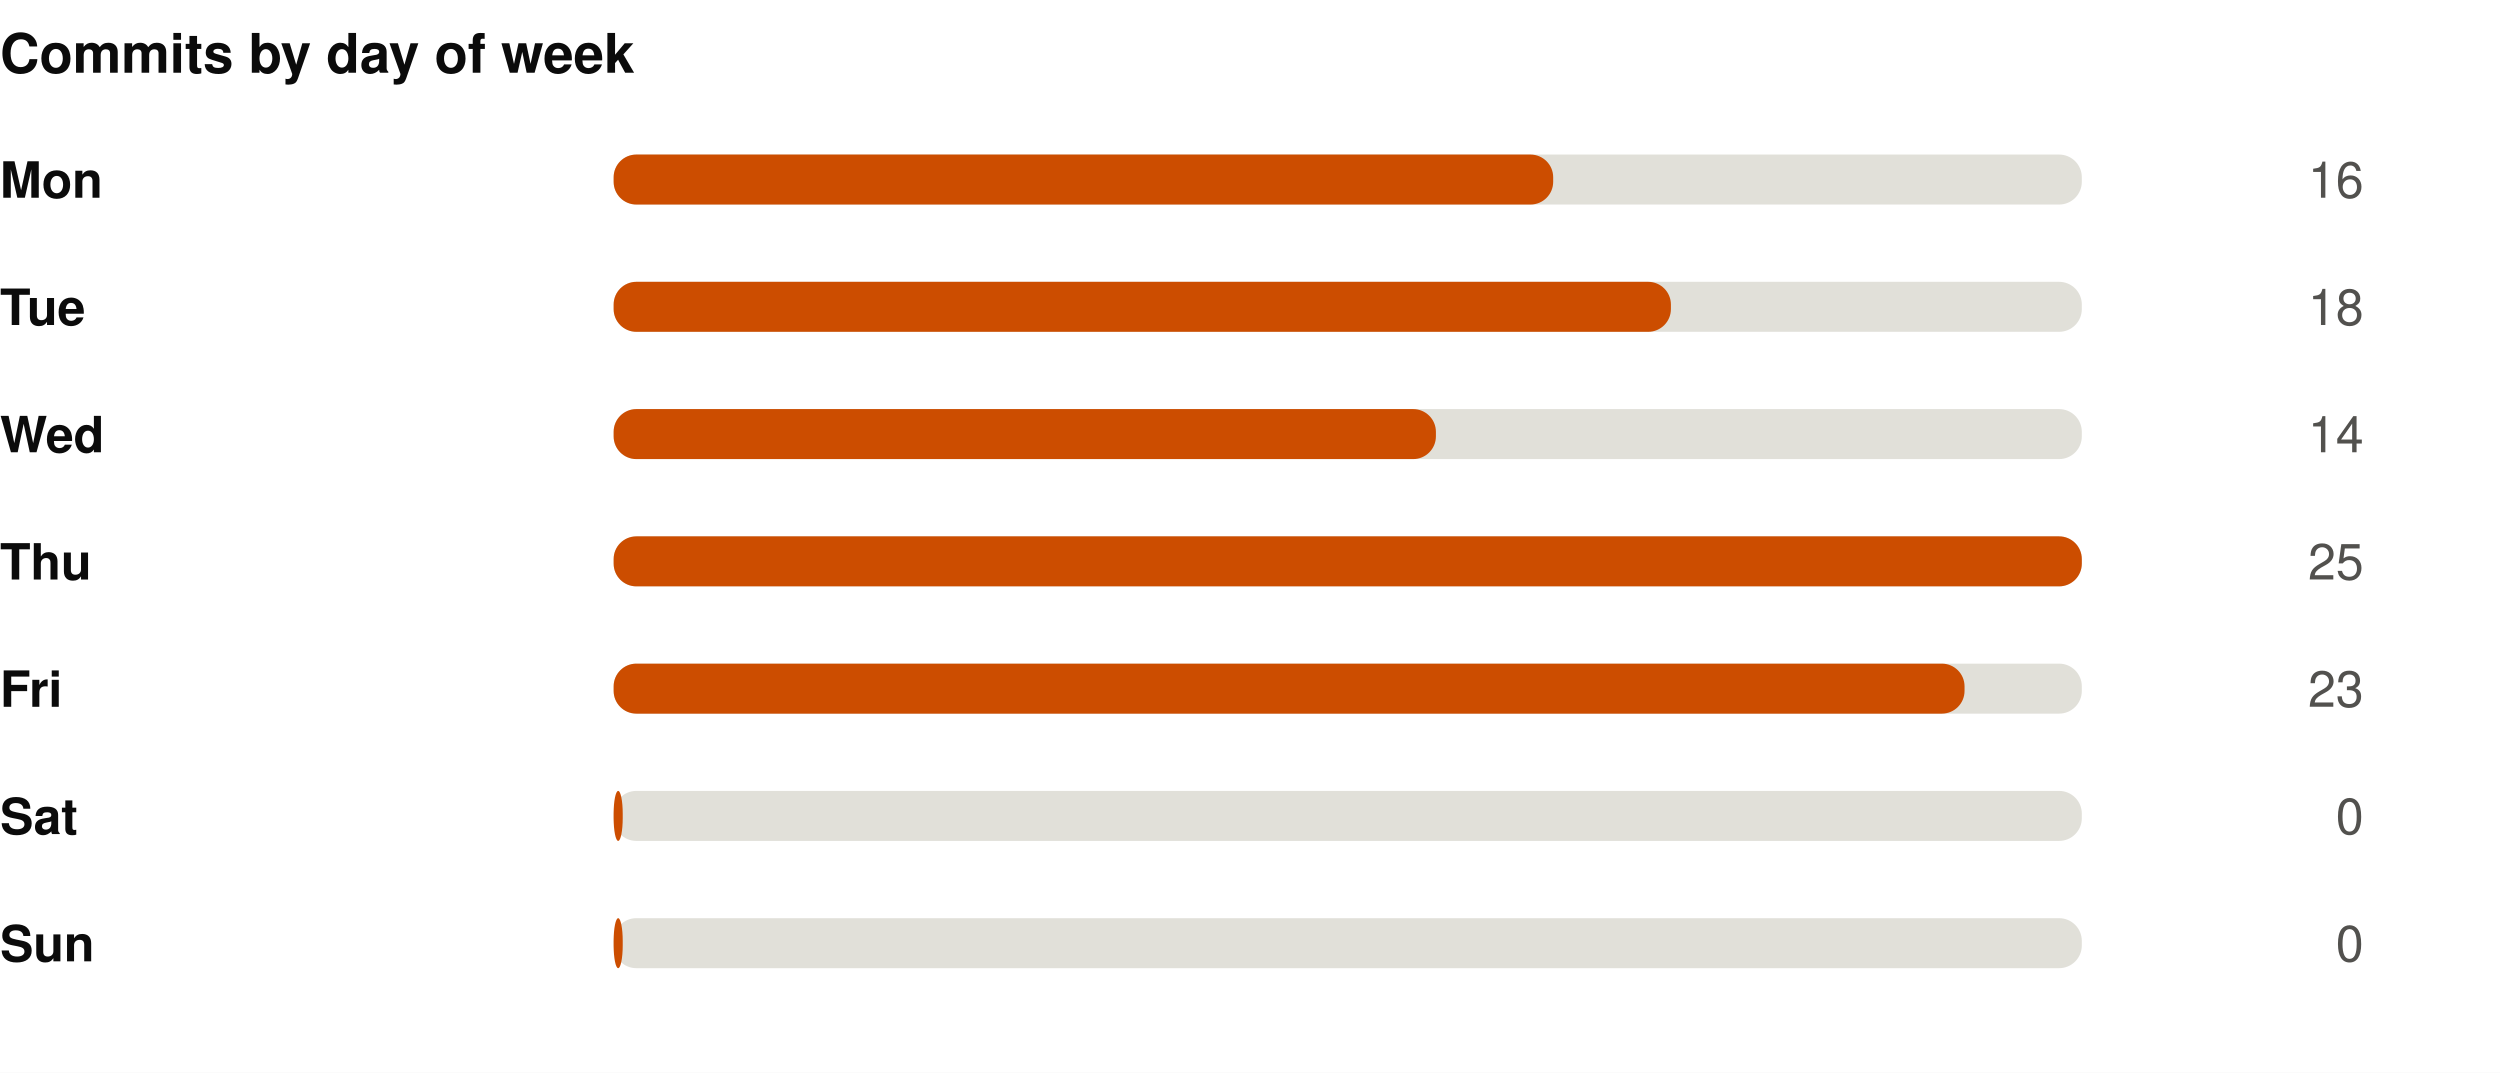
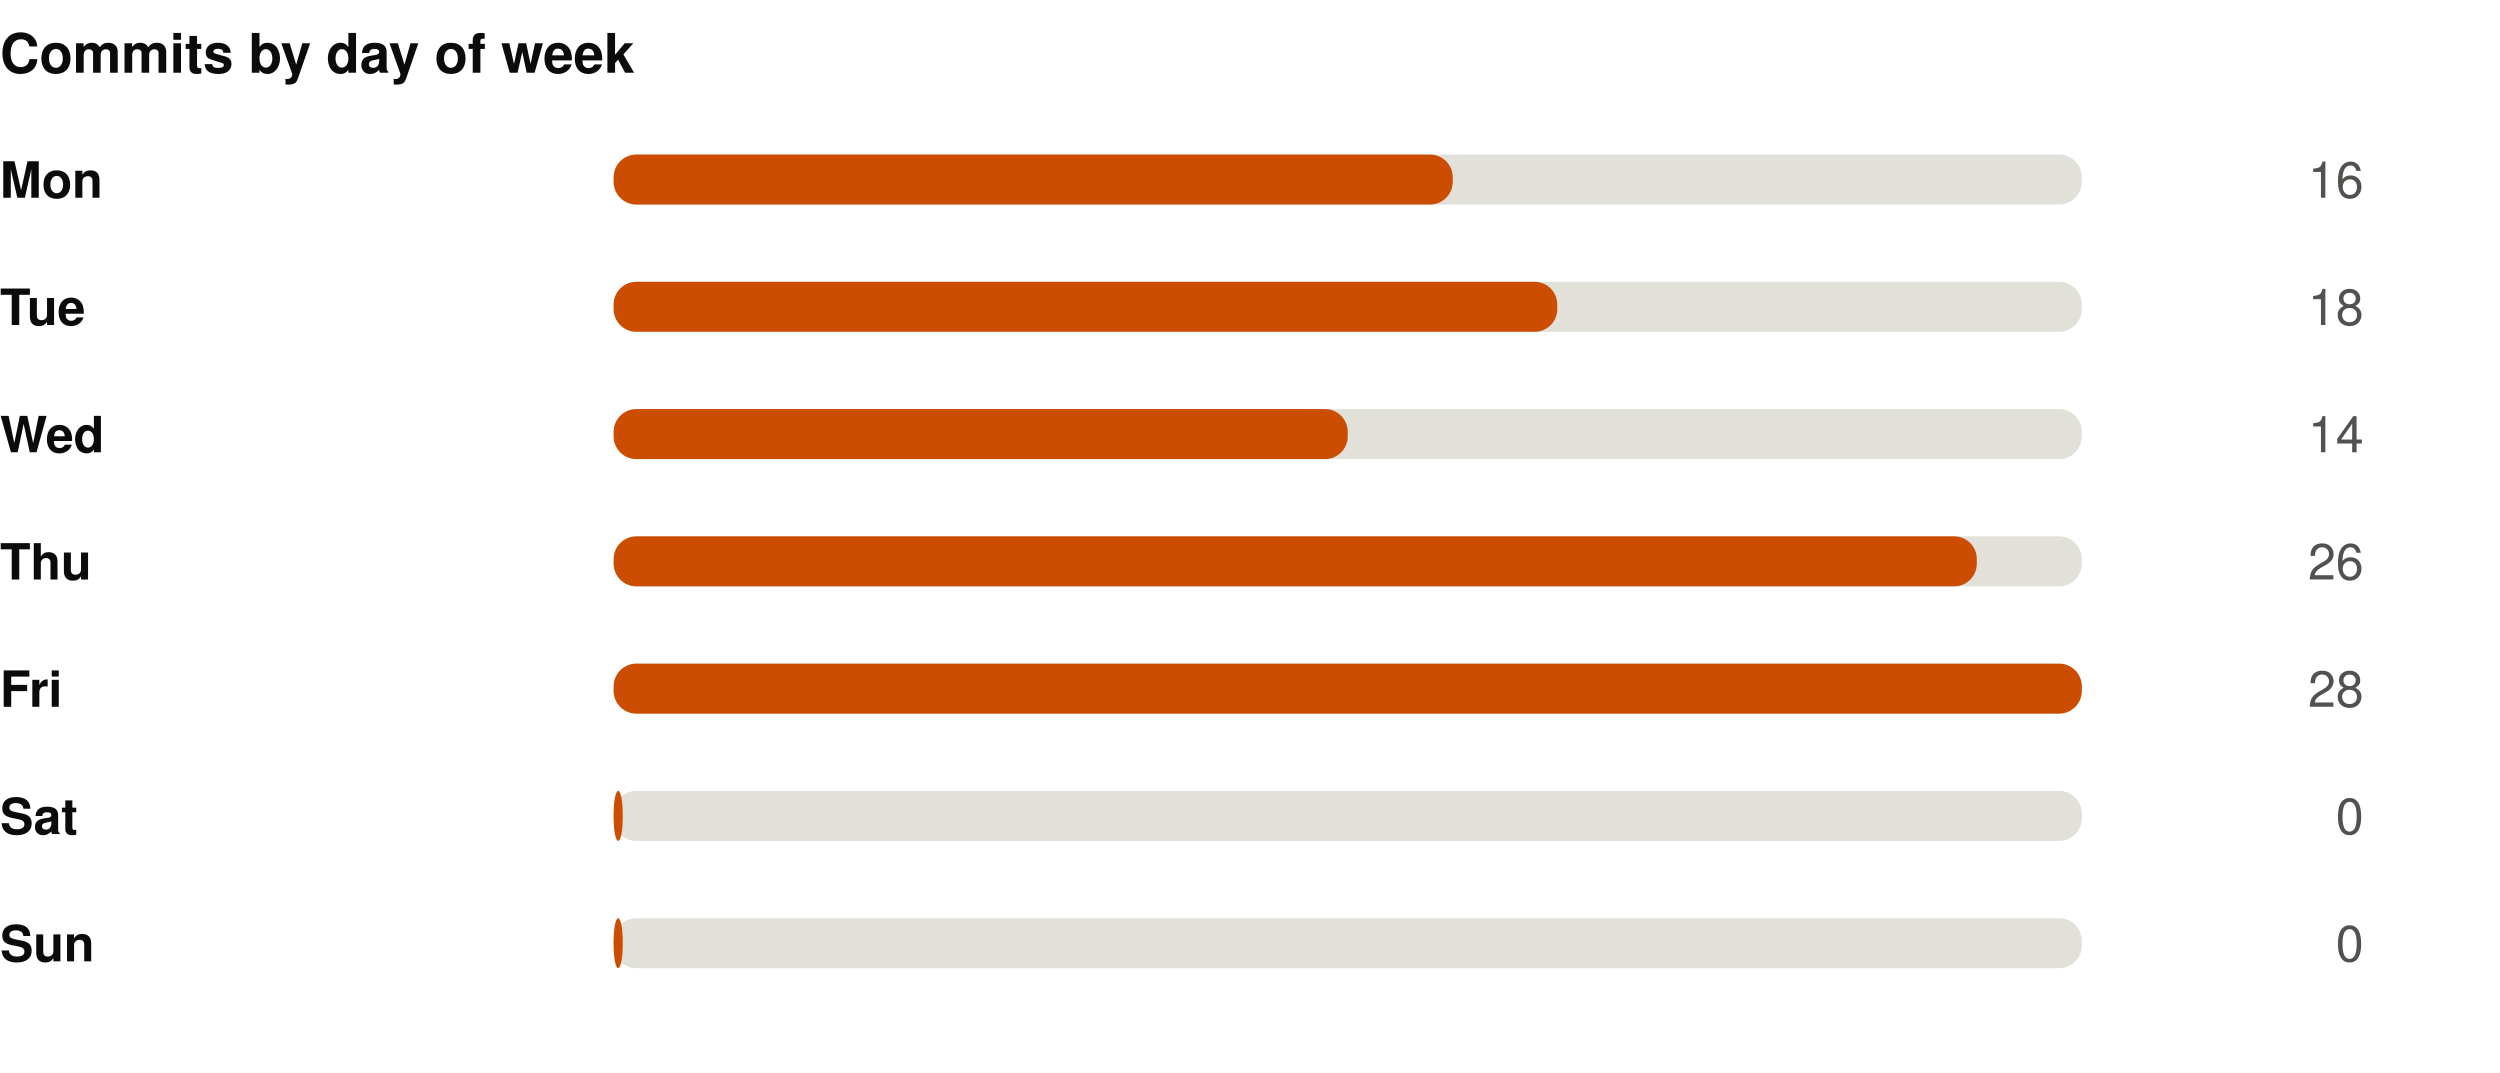
<svg xmlns="http://www.w3.org/2000/svg" width="550" height="236" viewBox="0 0 550 236" role="img">
  <rect width="550" height="236" fill="#ffffff" />
  <style>
@keyframes grow{from{transform:scaleX(0)}}
@keyframes rise{from{opacity:0;transform:translateY(9px)}}
@keyframes fade{from{opacity:0}}
@keyframes draw{to{stroke-dashoffset:0}}
.bar{transform-box:fill-box;transform-origin:left center;animation:grow .9s cubic-bezier(.22,1,.36,1) var(--d,0s) both}
.rise{animation:rise .7s cubic-bezier(.22,1,.36,1) var(--d,0s) both}
.fade{animation:fade .8s ease-out var(--d,0s) both}
.draw{animation:draw 1.7s ease-out .1s both}
@media (prefers-reduced-motion:reduce){
.bar,.rise,.fade,.draw{animation:none;transform:none;opacity:1;stroke-dashoffset:0}
}
</style>
  <g transform="translate(0,0)">
    <text x="0" y="16" font-family="-apple-system,BlinkMacSystemFont,'Segoe UI',Helvetica,Arial,sans-serif" font-size="12" font-weight="700" fill="#0b0b0b" text-anchor="start">Commits by day of week</text>
    <text x="0" y="43.5" font-family="-apple-system,BlinkMacSystemFont,'Segoe UI',Helvetica,Arial,sans-serif" font-size="11" font-weight="600" fill="#0b0b0b" text-anchor="start">Mon</text>
    <rect x="135" y="34" width="323" height="11" rx="5" fill="#e1e0d9" />
-     <rect class="bar" style="--d:0.00s" x="135" y="34" width="206.7" height="11" rx="5" fill="#CC4D00" />
+     <rect class="bar" style="--d:0.00s" x="135" y="34" width="184.6" height="11" rx="5" fill="#CC4D00" />
    <g class="fade" style="--d:0.00s">
      <text x="520" y="43.5" font-family="-apple-system,BlinkMacSystemFont,'Segoe UI',Helvetica,Arial,sans-serif" font-size="11" font-weight="400" fill="#52514e" text-anchor="end">16</text>
    </g>
    <text x="0" y="71.5" font-family="-apple-system,BlinkMacSystemFont,'Segoe UI',Helvetica,Arial,sans-serif" font-size="11" font-weight="600" fill="#0b0b0b" text-anchor="start">Tue</text>
    <rect x="135" y="62" width="323" height="11" rx="5" fill="#e1e0d9" />
-     <rect class="bar" style="--d:0.07s" x="135" y="62" width="232.6" height="11" rx="5" fill="#CC4D00" />
+     <rect class="bar" style="--d:0.07s" x="135" y="62" width="207.6" height="11" rx="5" fill="#CC4D00" />
    <g class="fade" style="--d:0.07s">
      <text x="520" y="71.5" font-family="-apple-system,BlinkMacSystemFont,'Segoe UI',Helvetica,Arial,sans-serif" font-size="11" font-weight="400" fill="#52514e" text-anchor="end">18</text>
    </g>
    <text x="0" y="99.5" font-family="-apple-system,BlinkMacSystemFont,'Segoe UI',Helvetica,Arial,sans-serif" font-size="11" font-weight="600" fill="#0b0b0b" text-anchor="start">Wed</text>
    <rect x="135" y="90" width="323" height="11" rx="5" fill="#e1e0d9" />
-     <rect class="bar" style="--d:0.14s" x="135" y="90" width="180.9" height="11" rx="5" fill="#CC4D00" />
+     <rect class="bar" style="--d:0.14s" x="135" y="90" width="161.5" height="11" rx="5" fill="#CC4D00" />
    <g class="fade" style="--d:0.14s">
      <text x="520" y="99.5" font-family="-apple-system,BlinkMacSystemFont,'Segoe UI',Helvetica,Arial,sans-serif" font-size="11" font-weight="400" fill="#52514e" text-anchor="end">14</text>
    </g>
    <text x="0" y="127.5" font-family="-apple-system,BlinkMacSystemFont,'Segoe UI',Helvetica,Arial,sans-serif" font-size="11" font-weight="600" fill="#0b0b0b" text-anchor="start">Thu</text>
    <rect x="135" y="118" width="323" height="11" rx="5" fill="#e1e0d9" />
-     <rect class="bar" style="--d:0.21s" x="135" y="118" width="323.0" height="11" rx="5" fill="#CC4D00" />
+     <rect class="bar" style="--d:0.21s" x="135" y="118" width="299.9" height="11" rx="5" fill="#CC4D00" />
    <g class="fade" style="--d:0.21s">
-       <text x="520" y="127.5" font-family="-apple-system,BlinkMacSystemFont,'Segoe UI',Helvetica,Arial,sans-serif" font-size="11" font-weight="400" fill="#52514e" text-anchor="end">25</text>
+       <text x="520" y="127.5" font-family="-apple-system,BlinkMacSystemFont,'Segoe UI',Helvetica,Arial,sans-serif" font-size="11" font-weight="400" fill="#52514e" text-anchor="end">26</text>
    </g>
    <text x="0" y="155.5" font-family="-apple-system,BlinkMacSystemFont,'Segoe UI',Helvetica,Arial,sans-serif" font-size="11" font-weight="600" fill="#0b0b0b" text-anchor="start">Fri</text>
    <rect x="135" y="146" width="323" height="11" rx="5" fill="#e1e0d9" />
-     <rect class="bar" style="--d:0.28s" x="135" y="146" width="297.2" height="11" rx="5" fill="#CC4D00" />
+     <rect class="bar" style="--d:0.28s" x="135" y="146" width="323.0" height="11" rx="5" fill="#CC4D00" />
    <g class="fade" style="--d:0.28s">
-       <text x="520" y="155.5" font-family="-apple-system,BlinkMacSystemFont,'Segoe UI',Helvetica,Arial,sans-serif" font-size="11" font-weight="400" fill="#52514e" text-anchor="end">23</text>
+       <text x="520" y="155.5" font-family="-apple-system,BlinkMacSystemFont,'Segoe UI',Helvetica,Arial,sans-serif" font-size="11" font-weight="400" fill="#52514e" text-anchor="end">28</text>
    </g>
    <text x="0" y="183.5" font-family="-apple-system,BlinkMacSystemFont,'Segoe UI',Helvetica,Arial,sans-serif" font-size="11" font-weight="600" fill="#0b0b0b" text-anchor="start">Sat</text>
    <rect x="135" y="174" width="323" height="11" rx="5" fill="#e1e0d9" />
    <rect class="bar" style="--d:0.35s" x="135" y="174" width="2.0" height="11" rx="5" fill="#CC4D00" />
    <g class="fade" style="--d:0.35s">
      <text x="520" y="183.5" font-family="-apple-system,BlinkMacSystemFont,'Segoe UI',Helvetica,Arial,sans-serif" font-size="11" font-weight="400" fill="#52514e" text-anchor="end">0</text>
    </g>
    <text x="0" y="211.5" font-family="-apple-system,BlinkMacSystemFont,'Segoe UI',Helvetica,Arial,sans-serif" font-size="11" font-weight="600" fill="#0b0b0b" text-anchor="start">Sun</text>
    <rect x="135" y="202" width="323" height="11" rx="5" fill="#e1e0d9" />
    <rect class="bar" style="--d:0.42s" x="135" y="202" width="2.0" height="11" rx="5" fill="#CC4D00" />
    <g class="fade" style="--d:0.42s">
      <text x="520" y="211.5" font-family="-apple-system,BlinkMacSystemFont,'Segoe UI',Helvetica,Arial,sans-serif" font-size="11" font-weight="400" fill="#52514e" text-anchor="end">0</text>
    </g>
  </g>
</svg>
